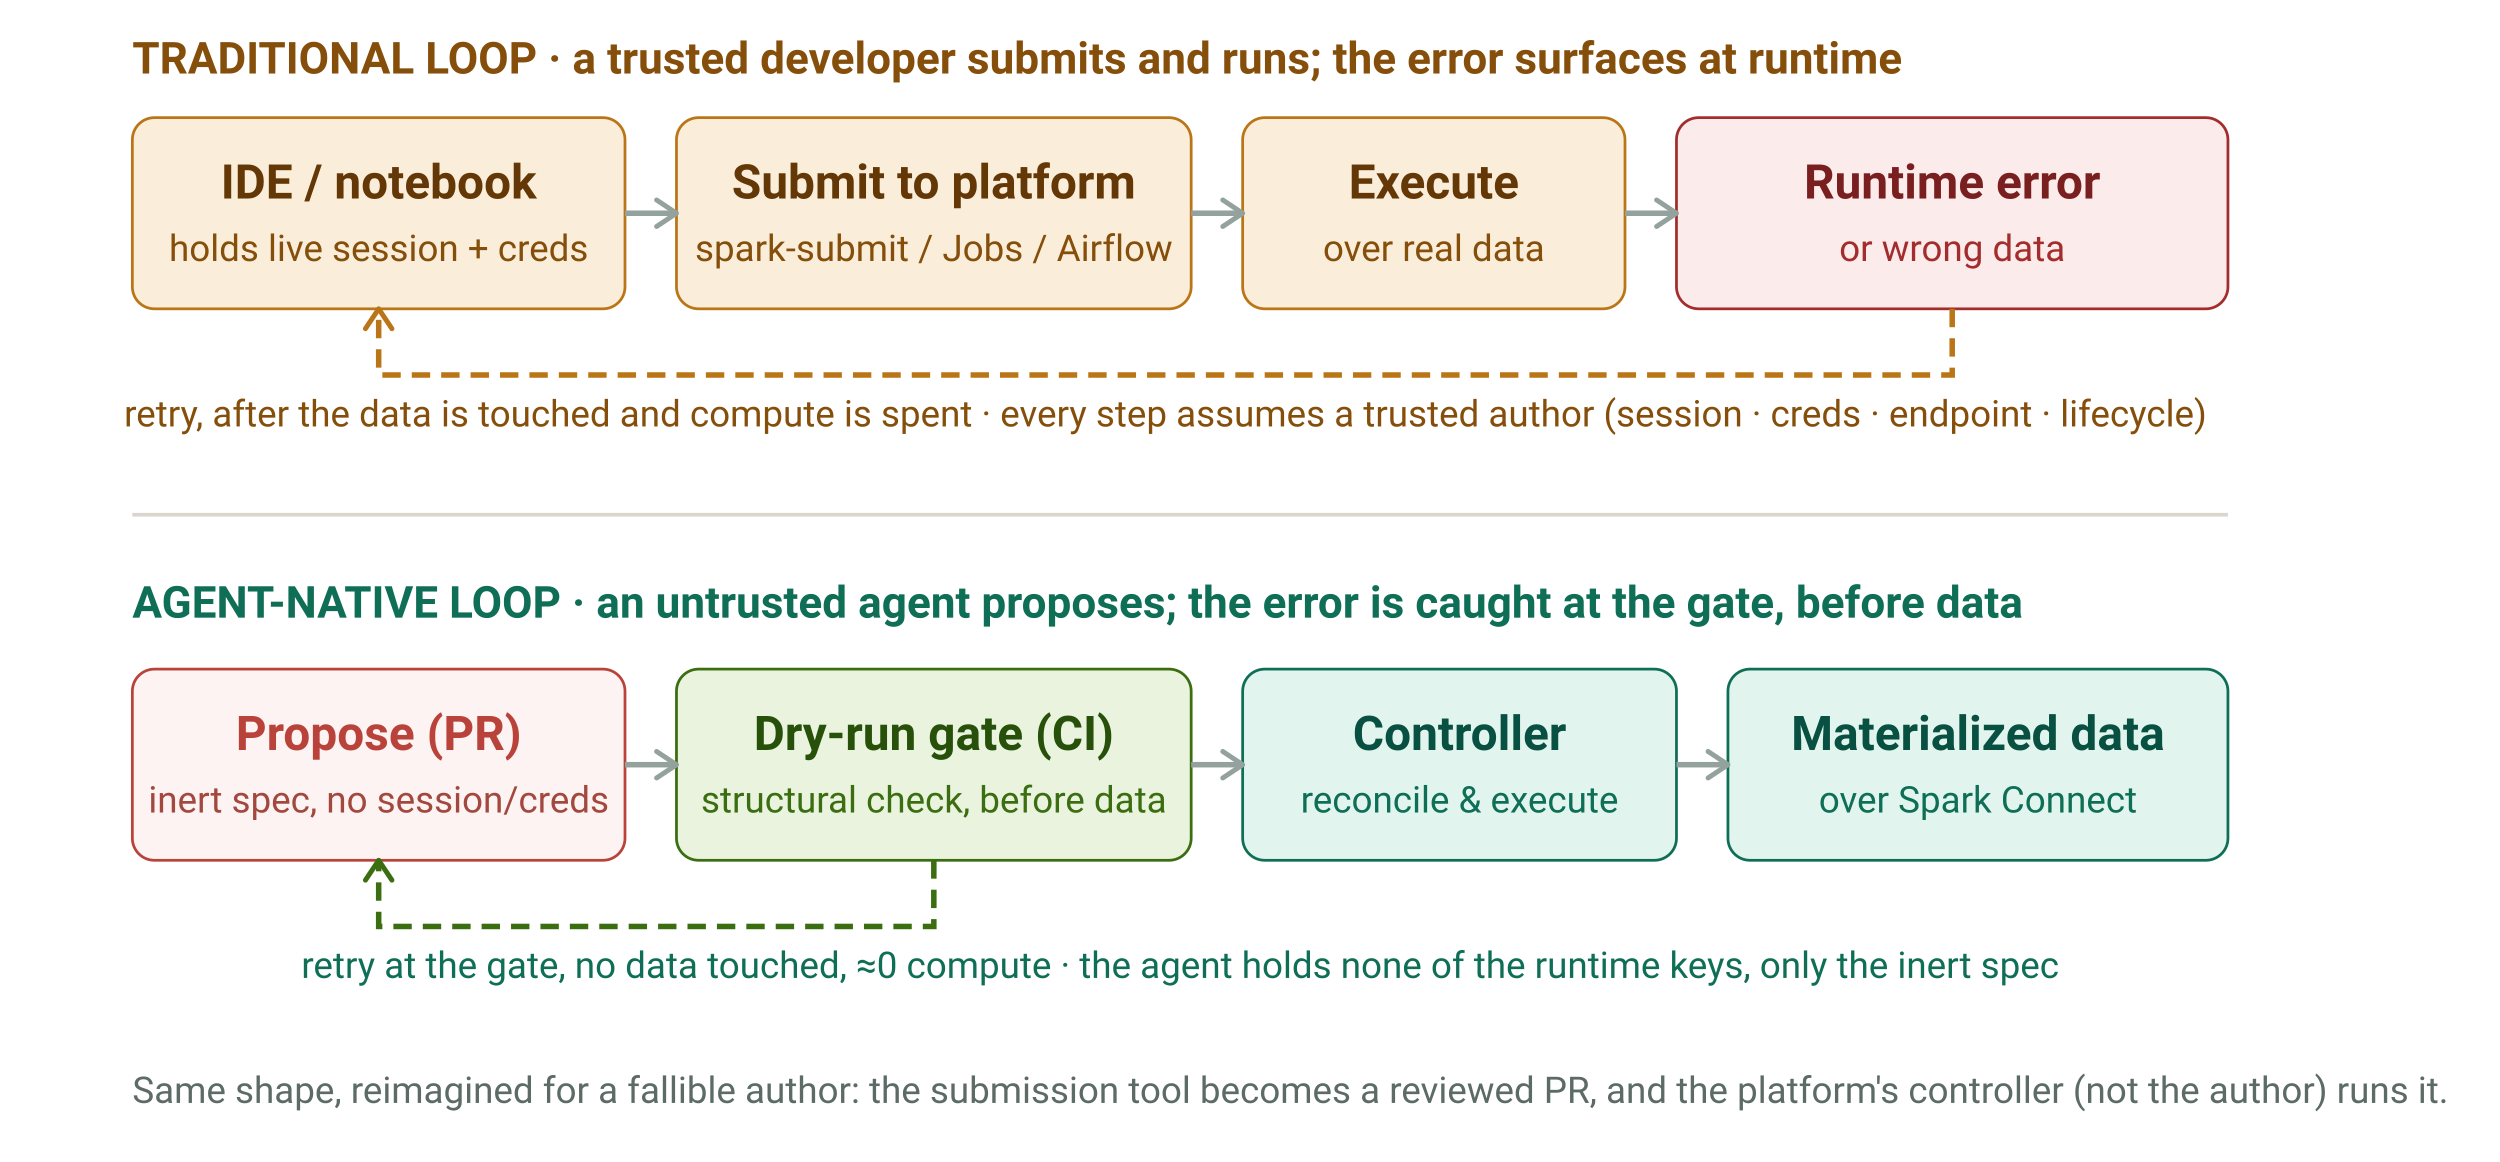
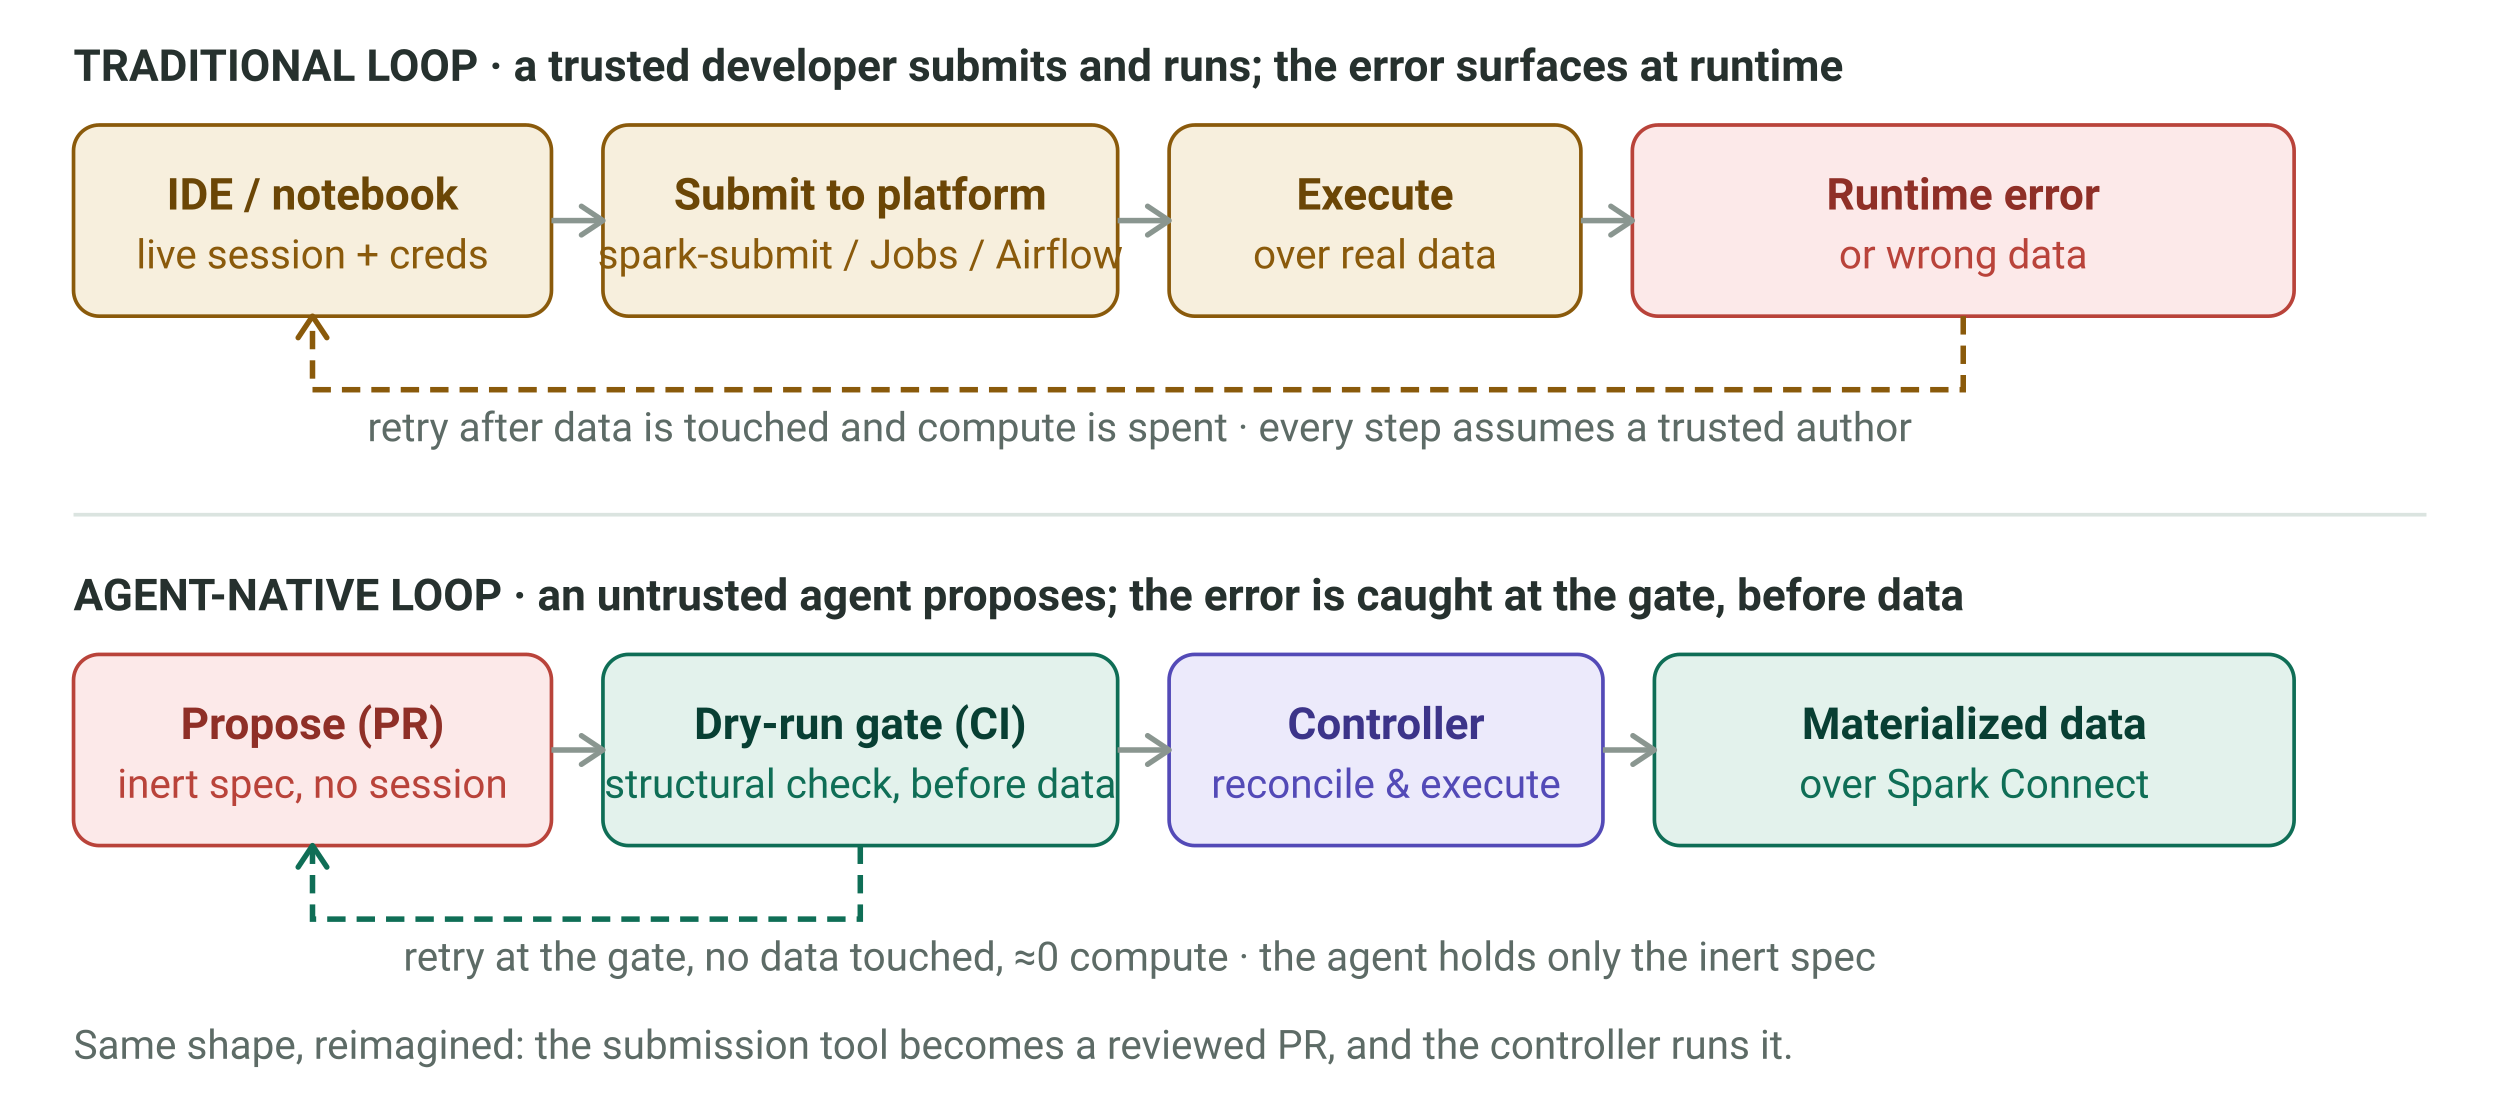
- <svg xmlns="http://www.w3.org/2000/svg" width="100%" viewBox="0 0 680 316" role="img" font-family="ui-sans-serif, system-ui, sans-serif">
+ <svg xmlns="http://www.w3.org/2000/svg" width="100%" viewBox="0 0 680 300" role="img" font-family="ui-sans-serif, system-ui, sans-serif">
  <style>
  text{font-family:ui-sans-serif,system-ui,-apple-system,"Segoe UI",Roboto,Helvetica,Arial,sans-serif}
-   .th{font-size:13px;font-weight:600;fill:#16201e}.ts{font-size:10px;fill:#5c6b66}
-   .lbl{font-size:12px;font-weight:600}.note{font-size:10px}
-   .arr{stroke:#93a29d;stroke-width:1.5;fill:none}
-   .c-amber rect{fill:#FAEEDA;stroke:#BA7517;stroke-width:.75}.c-amber .th{fill:#633806}.c-amber .ts{fill:#854F0B}
-   .c-red rect{fill:#FCEBEB;stroke:#A32D2D;stroke-width:.75}.c-red .th{fill:#791F1F}.c-red .ts{fill:#A32D2D}
-   .c-green rect{fill:#EAF3DE;stroke:#3B6D11;stroke-width:.75}.c-green .th{fill:#27500A}.c-green .ts{fill:#3B6D11}
-   .c-teal rect{fill:#E1F5EE;stroke:#0F6E56;stroke-width:.75}.c-teal .th{fill:#085041}.c-teal .ts{fill:#0F6E56}
-   .c-red2 rect{fill:#FDF3F2;stroke:#b9433a;stroke-width:.75}.c-red2 .th{fill:#b9433a}.c-red2 .ts{fill:#a2483f}
-   .c-gray rect{fill:#F1EFE8;stroke:#5F5E5A;stroke-width:.75}.c-gray .th{fill:#2C2C2A}.c-gray .ts{fill:#5F5E5A}
+   .lbl{font-size:12px;font-weight:600;fill:#26312e}
+   .sub{font-size:11px;fill:#5d6b66}
+   .arr{stroke:#8a9690;stroke-width:1.5;fill:none}
+   .am rect{fill:#f7efdd;stroke:#8a5a0b;stroke-width:1}.am .lbl{fill:#6b4606}.am .sub{fill:#8a5a0b}
+   .red rect{fill:#fce9e9;stroke:#b9433a;stroke-width:1}.red .lbl{fill:#8f2f27}.red .sub{fill:#b9433a}
+   .teal rect{fill:#e3f2ec;stroke:#0f6e56;stroke-width:1}.teal .lbl{fill:#083f33}.teal .sub{fill:#0f6e56}
+   .purp rect{fill:#eceafb;stroke:#534ab7;stroke-width:1}.purp .lbl{fill:#3c3489}.purp .sub{fill:#534ab7}
</style>
  <defs>
-     <marker id="arrow" viewBox="0 0 10 10" refX="8" refY="5" markerWidth="6" markerHeight="6" orient="auto-start-reverse">
-       <path d="M2 1L8 5L2 9" fill="none" stroke="context-stroke" stroke-width="1.5" stroke-linecap="round" stroke-linejoin="round" />
+     <marker id="arrow" viewBox="0 0 10 10" refX="8" refY="5" markerWidth="6.5" markerHeight="6.5" orient="auto-start-reverse">
+       <path d="M2 1 L8 5 L2 9" fill="none" stroke="context-stroke" stroke-width="1.5" stroke-linecap="round" stroke-linejoin="round" />
    </marker>
  </defs>
-   <text x="36" y="20" class="lbl" fill="#854F0B">TRADITIONAL LOOP · a trusted developer submits and runs; the error surfaces at runtime</text>
-   <g class="c-amber">
-     <rect x="36" y="32" width="134" height="52" rx="6" />
-     <text x="103" y="54" class="th" text-anchor="middle">IDE / notebook</text>
-     <text x="103" y="71" class="ts" text-anchor="middle">holds live session + creds</text>
+   <text x="20" y="22" class="lbl" fill="#8a5a0b">TRADITIONAL LOOP · a trusted developer submits and runs; the error surfaces at runtime</text>
+   <g class="am">
+     <rect x="20" y="34" width="130" height="52" rx="7" />
+     <text x="85" y="57" class="lbl" text-anchor="middle">IDE / notebook</text>
+     <text x="85" y="73" class="sub" text-anchor="middle">live session + creds</text>
  </g>
-   <g class="c-amber">
-     <rect x="184" y="32" width="140" height="52" rx="6" />
-     <text x="254" y="54" class="th" text-anchor="middle">Submit to platform</text>
-     <text x="254" y="71" class="ts" text-anchor="middle">spark-submit / Jobs / Airflow</text>
+   <g class="am">
+     <rect x="164" y="34" width="140" height="52" rx="7" />
+     <text x="234" y="57" class="lbl" text-anchor="middle">Submit to platform</text>
+     <text x="234" y="73" class="sub" text-anchor="middle">spark-submit / Jobs / Airflow</text>
  </g>
-   <g class="c-amber">
-     <rect x="338" y="32" width="104" height="52" rx="6" />
-     <text x="390" y="54" class="th" text-anchor="middle">Execute</text>
-     <text x="390" y="71" class="ts" text-anchor="middle">over real data</text>
+   <g class="am">
+     <rect x="318" y="34" width="112" height="52" rx="7" />
+     <text x="374" y="57" class="lbl" text-anchor="middle">Execute</text>
+     <text x="374" y="73" class="sub" text-anchor="middle">over real data</text>
  </g>
-   <g class="c-red">
-     <rect x="456" y="32" width="150" height="52" rx="6" />
-     <text x="531" y="54" class="th" text-anchor="middle">Runtime error</text>
-     <text x="531" y="71" class="ts" text-anchor="middle">or wrong data</text>
+   <g class="red">
+     <rect x="444" y="34" width="180" height="52" rx="7" />
+     <text x="534" y="57" class="lbl" text-anchor="middle">Runtime error</text>
+     <text x="534" y="73" class="sub" text-anchor="middle">or wrong data</text>
  </g>
-   <line x1="170" y1="58" x2="184" y2="58" class="arr" marker-end="url(#arrow)" />
-   <line x1="324" y1="58" x2="338" y2="58" class="arr" marker-end="url(#arrow)" />
-   <line x1="442" y1="58" x2="456" y2="58" class="arr" marker-end="url(#arrow)" />
-   <path d="M531 84 V102 H103 V84" fill="none" stroke="#BA7517" stroke-width="1.5" stroke-dasharray="5 3" marker-end="url(#arrow)" />
-   <text x="317" y="116" class="note" fill="#854F0B" text-anchor="middle">retry, after the data is touched and compute is spent · every step assumes a trusted author (session · creds · endpoint · lifecycle)</text>
-   <line x1="36" y1="140" x2="606" y2="140" stroke="#d9d6cf" stroke-width="1" />
-   <text x="36" y="168" class="lbl" fill="#0F6E56">AGENT-NATIVE LOOP · an untrusted agent proposes; the error is caught at the gate, before data</text>
-   <g class="c-red2">
-     <rect x="36" y="182" width="134" height="52" rx="6" />
-     <text x="103" y="204" class="th" text-anchor="middle">Propose (PR)</text>
-     <text x="103" y="221" class="ts" text-anchor="middle">inert spec, no session/creds</text>
+   <line x1="150" y1="60" x2="164" y2="60" class="arr" marker-end="url(#arrow)" />
+   <line x1="304" y1="60" x2="318" y2="60" class="arr" marker-end="url(#arrow)" />
+   <line x1="430" y1="60" x2="444" y2="60" class="arr" marker-end="url(#arrow)" />
+   <path d="M534 86 V106 H85 V86" fill="none" stroke="#8a5a0b" stroke-width="1.5" stroke-dasharray="5 3" marker-end="url(#arrow)" />
+   <text x="310" y="120" class="sub" fill="#8a5a0b" text-anchor="middle">retry after data is touched and compute is spent · every step assumes a trusted author</text>
+   <line x1="20" y1="140" x2="660" y2="140" stroke="#dbe4e0" stroke-width="1" />
+   <text x="20" y="166" class="lbl" fill="#0f6e56">AGENT-NATIVE LOOP · an untrusted agent proposes; the error is caught at the gate, before data</text>
+   <g class="red">
+     <rect x="20" y="178" width="130" height="52" rx="7" />
+     <text x="85" y="201" class="lbl" text-anchor="middle">Propose (PR)</text>
+     <text x="85" y="217" class="sub" text-anchor="middle">inert spec, no session</text>
  </g>
-   <g class="c-green">
-     <rect x="184" y="182" width="140" height="52" rx="6" />
-     <text x="254" y="204" class="th" text-anchor="middle">Dry-run gate (CI)</text>
-     <text x="254" y="221" class="ts" text-anchor="middle">structural check, before data</text>
+   <g class="teal">
+     <rect x="164" y="178" width="140" height="52" rx="7" />
+     <text x="234" y="201" class="lbl" text-anchor="middle">Dry-run gate (CI)</text>
+     <text x="234" y="217" class="sub" text-anchor="middle">structural check, before data</text>
  </g>
-   <g class="c-teal">
-     <rect x="338" y="182" width="118" height="52" rx="6" />
-     <text x="397" y="204" class="th" text-anchor="middle">Controller</text>
-     <text x="397" y="221" class="ts" text-anchor="middle">reconcile &amp; execute</text>
+   <g class="purp">
+     <rect x="318" y="178" width="118" height="52" rx="7" />
+     <text x="377" y="201" class="lbl" text-anchor="middle">Controller</text>
+     <text x="377" y="217" class="sub" text-anchor="middle">reconcile &amp; execute</text>
  </g>
-   <g class="c-teal">
-     <rect x="470" y="182" width="136" height="52" rx="6" />
-     <text x="538" y="204" class="th" text-anchor="middle">Materialized data</text>
-     <text x="538" y="221" class="ts" text-anchor="middle">over Spark Connect</text>
+   <g class="teal">
+     <rect x="450" y="178" width="174" height="52" rx="7" />
+     <text x="537" y="201" class="lbl" text-anchor="middle">Materialized data</text>
+     <text x="537" y="217" class="sub" text-anchor="middle">over Spark Connect</text>
  </g>
-   <line x1="170" y1="208" x2="184" y2="208" class="arr" marker-end="url(#arrow)" />
-   <line x1="324" y1="208" x2="338" y2="208" class="arr" marker-end="url(#arrow)" />
-   <line x1="456" y1="208" x2="470" y2="208" class="arr" marker-end="url(#arrow)" />
-   <path d="M254 234 V252 H103 V234" fill="none" stroke="#3B6D11" stroke-width="1.5" stroke-dasharray="5 3" marker-end="url(#arrow)" />
-   <text x="321" y="266" class="note" fill="#0F6E56" text-anchor="middle">retry at the gate, no data touched, ≈0 compute · the agent holds none of the runtime keys, only the inert spec</text>
-   <text x="36" y="300" class="ts" fill="#5c6b66">Same shape, reimagined for a fallible author: the submission tool becomes a reviewed PR, and the platform's controller (not the author) runs it.</text>
+   <line x1="150" y1="204" x2="164" y2="204" class="arr" marker-end="url(#arrow)" />
+   <line x1="304" y1="204" x2="318" y2="204" class="arr" marker-end="url(#arrow)" />
+   <line x1="436" y1="204" x2="450" y2="204" class="arr" marker-end="url(#arrow)" />
+   <path d="M234 230 V250 H85 V230" fill="none" stroke="#0f6e56" stroke-width="1.5" stroke-dasharray="5 3" marker-end="url(#arrow)" />
+   <text x="310" y="264" class="sub" fill="#0f6e56" text-anchor="middle">retry at the gate, no data touched, ≈0 compute · the agent holds only the inert spec</text>
+   <text x="20" y="288" class="sub">Same shape, reimagined: the submission tool becomes a reviewed PR, and the controller runs it.</text>
</svg>
